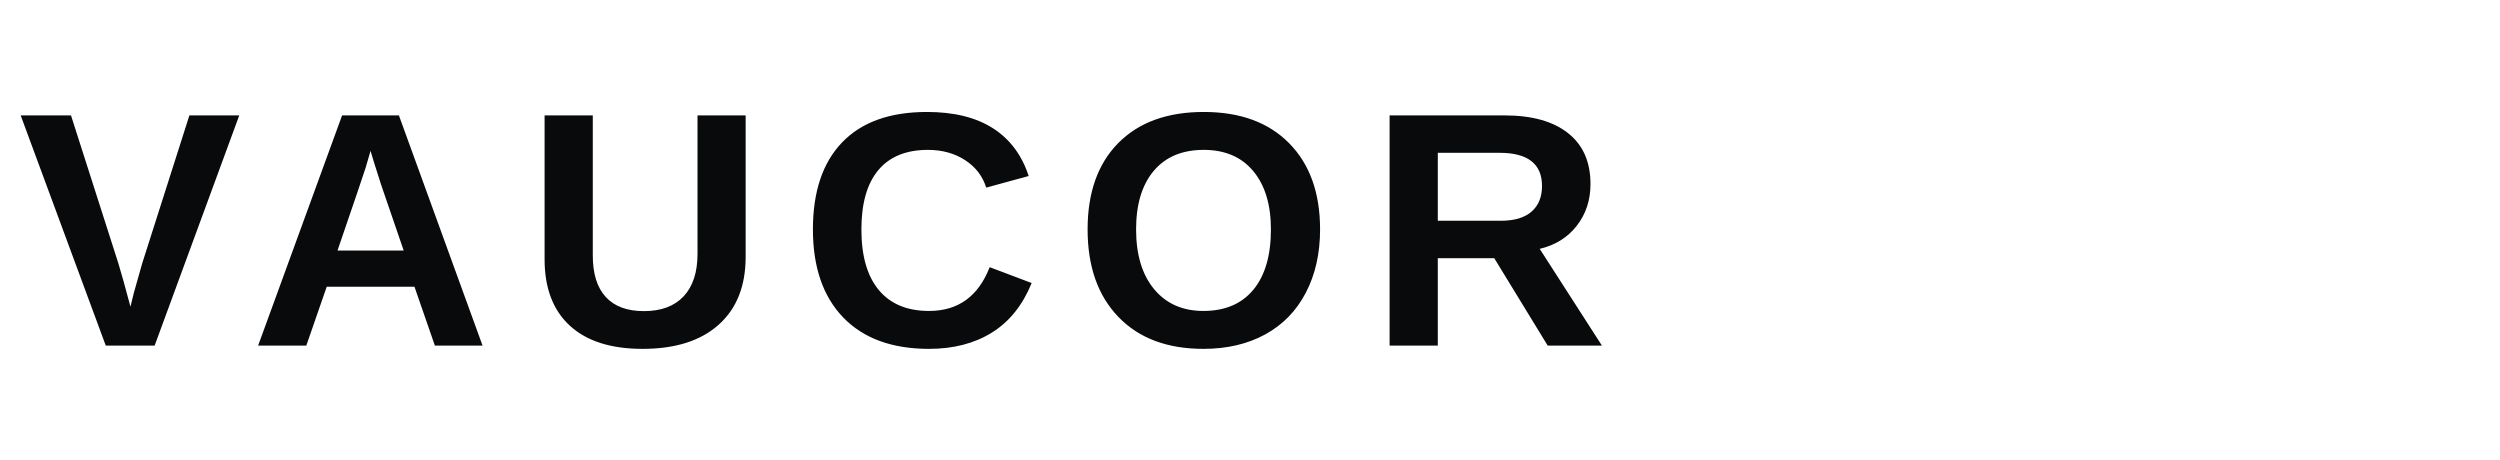
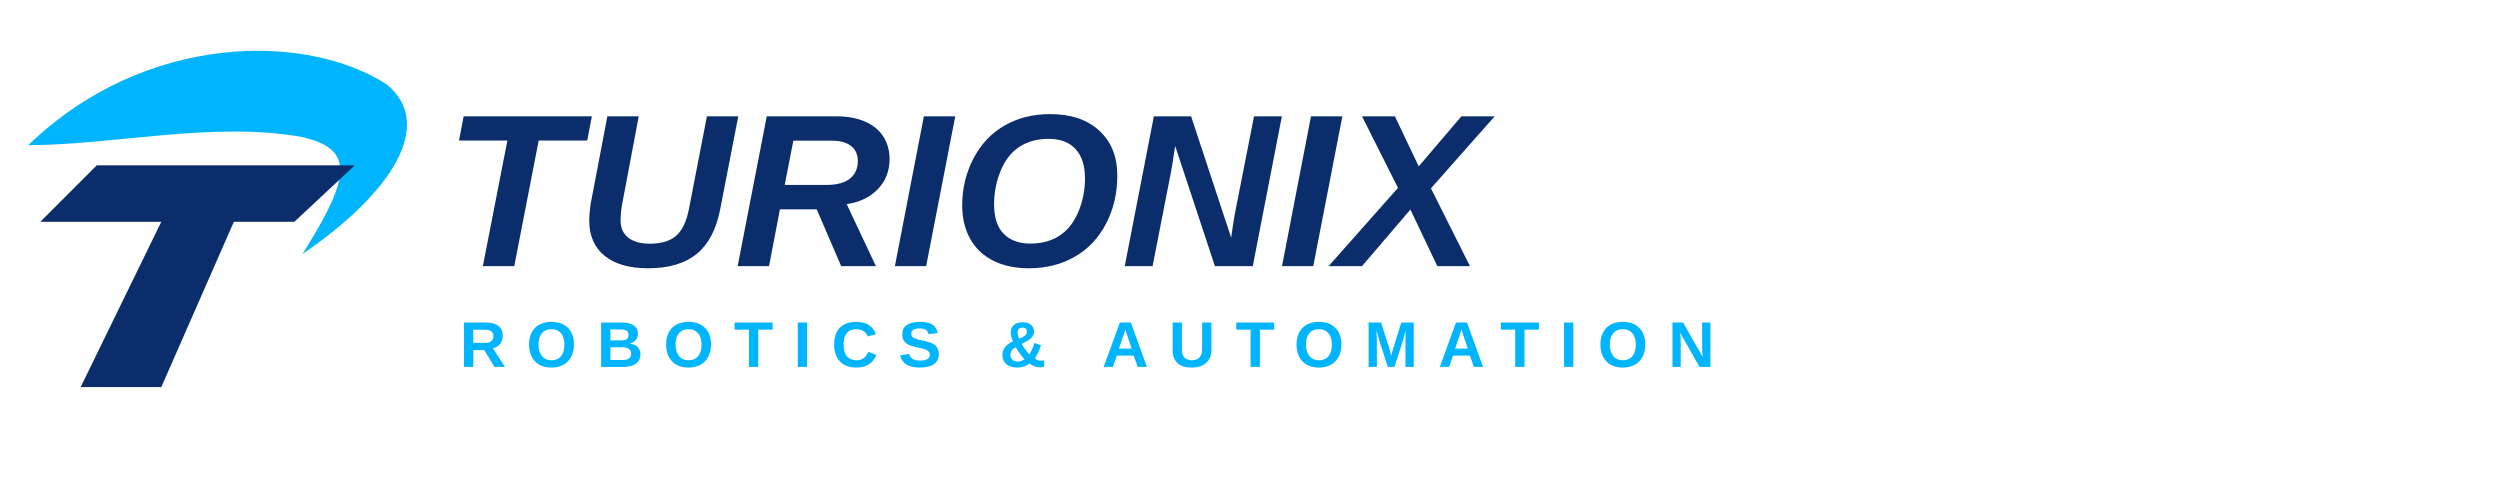
- <svg xmlns="http://www.w3.org/2000/svg" viewBox="0 0 680 125">
-   <text x="5" y="94" fill="#080A0C" font-family="Arial,Helvetica,sans-serif" font-size="91" font-weight="800" letter-spacing="9">VAUCOR</text>
+ <svg xmlns="http://www.w3.org/2000/svg" viewBox="0 0 620 120">
+   <path fill="#00B5FF" d="M7 36C36 8 76 8 96 21c12 10 1 27-21 42 12-19 13-26 0-29C53 30 28 36 7 36Z" />
+   <path fill="#0B2D6B" d="M24 41h64L73 55H58L40 96H20l20-41H10Z" />
+   <text x="110" y="66" fill="#0B2D6B" font-family="Montserrat,Arial,sans-serif" font-size="54" font-style="italic" font-weight="800">TURIONIX</text>
+   <text x="114" y="91" fill="#00B5FF" font-family="Montserrat,Arial,sans-serif" font-size="16" font-weight="700" letter-spacing="5">ROBOTICS &amp; AUTOMATION</text>
</svg>
